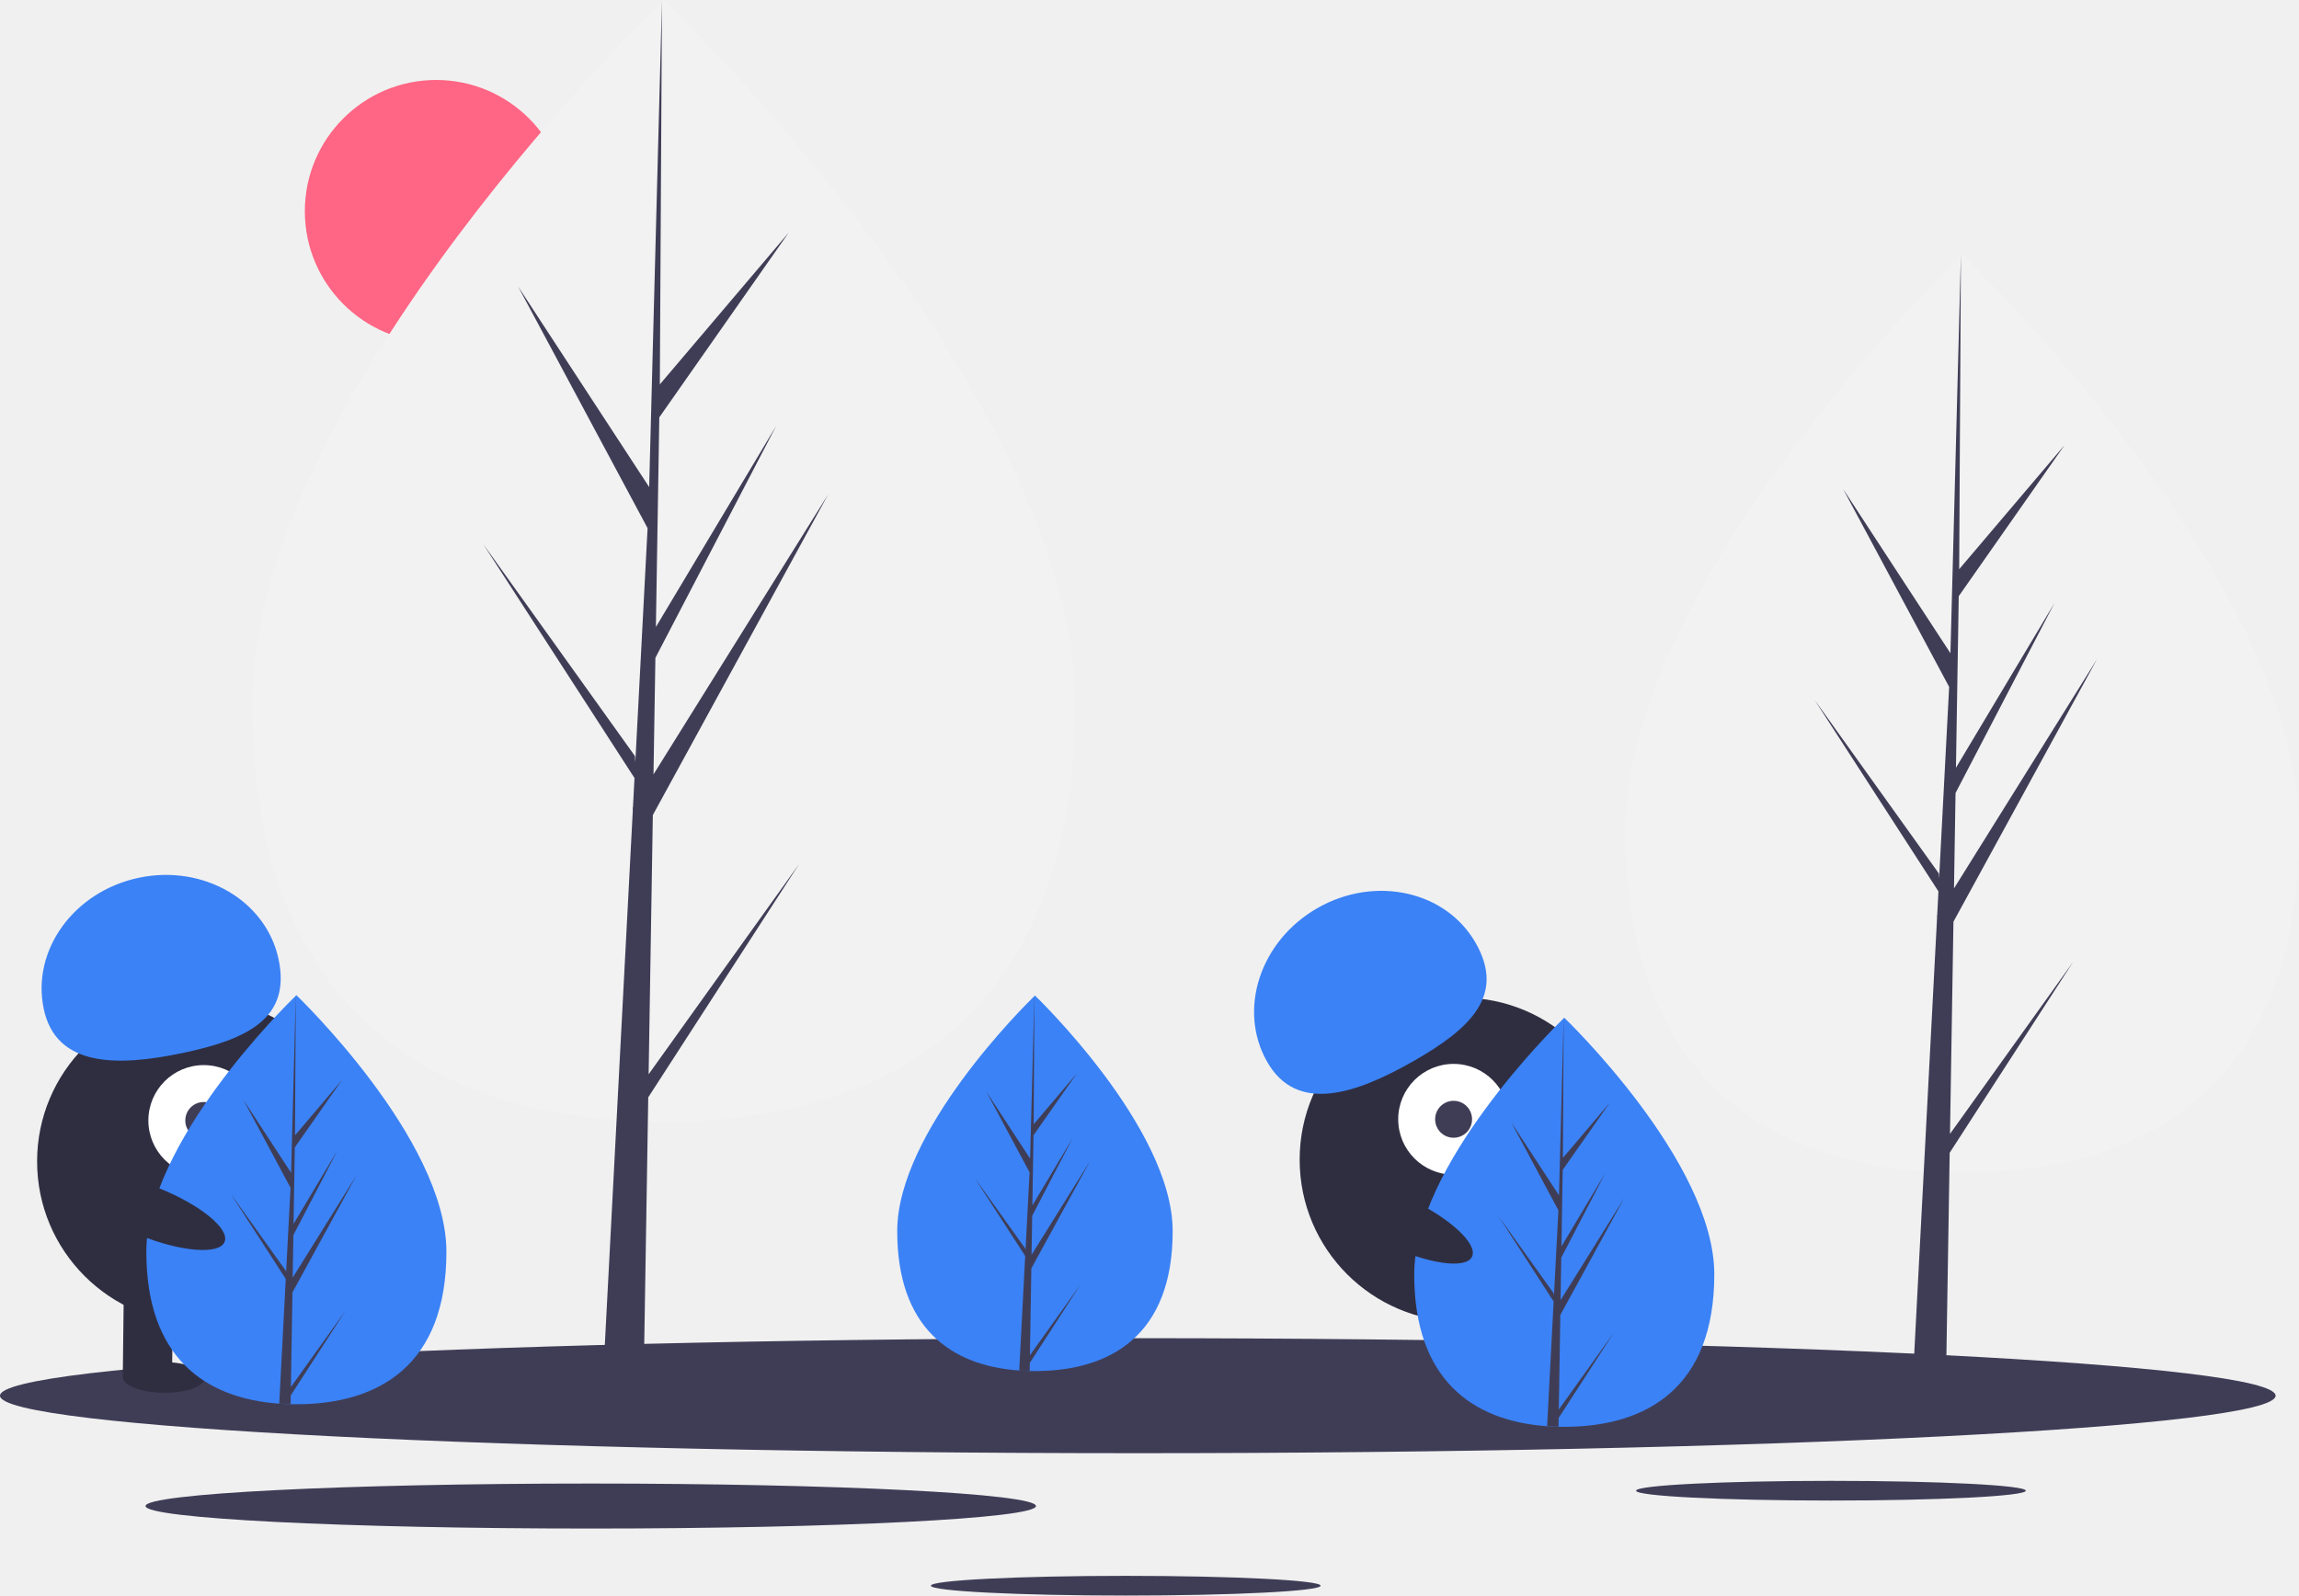
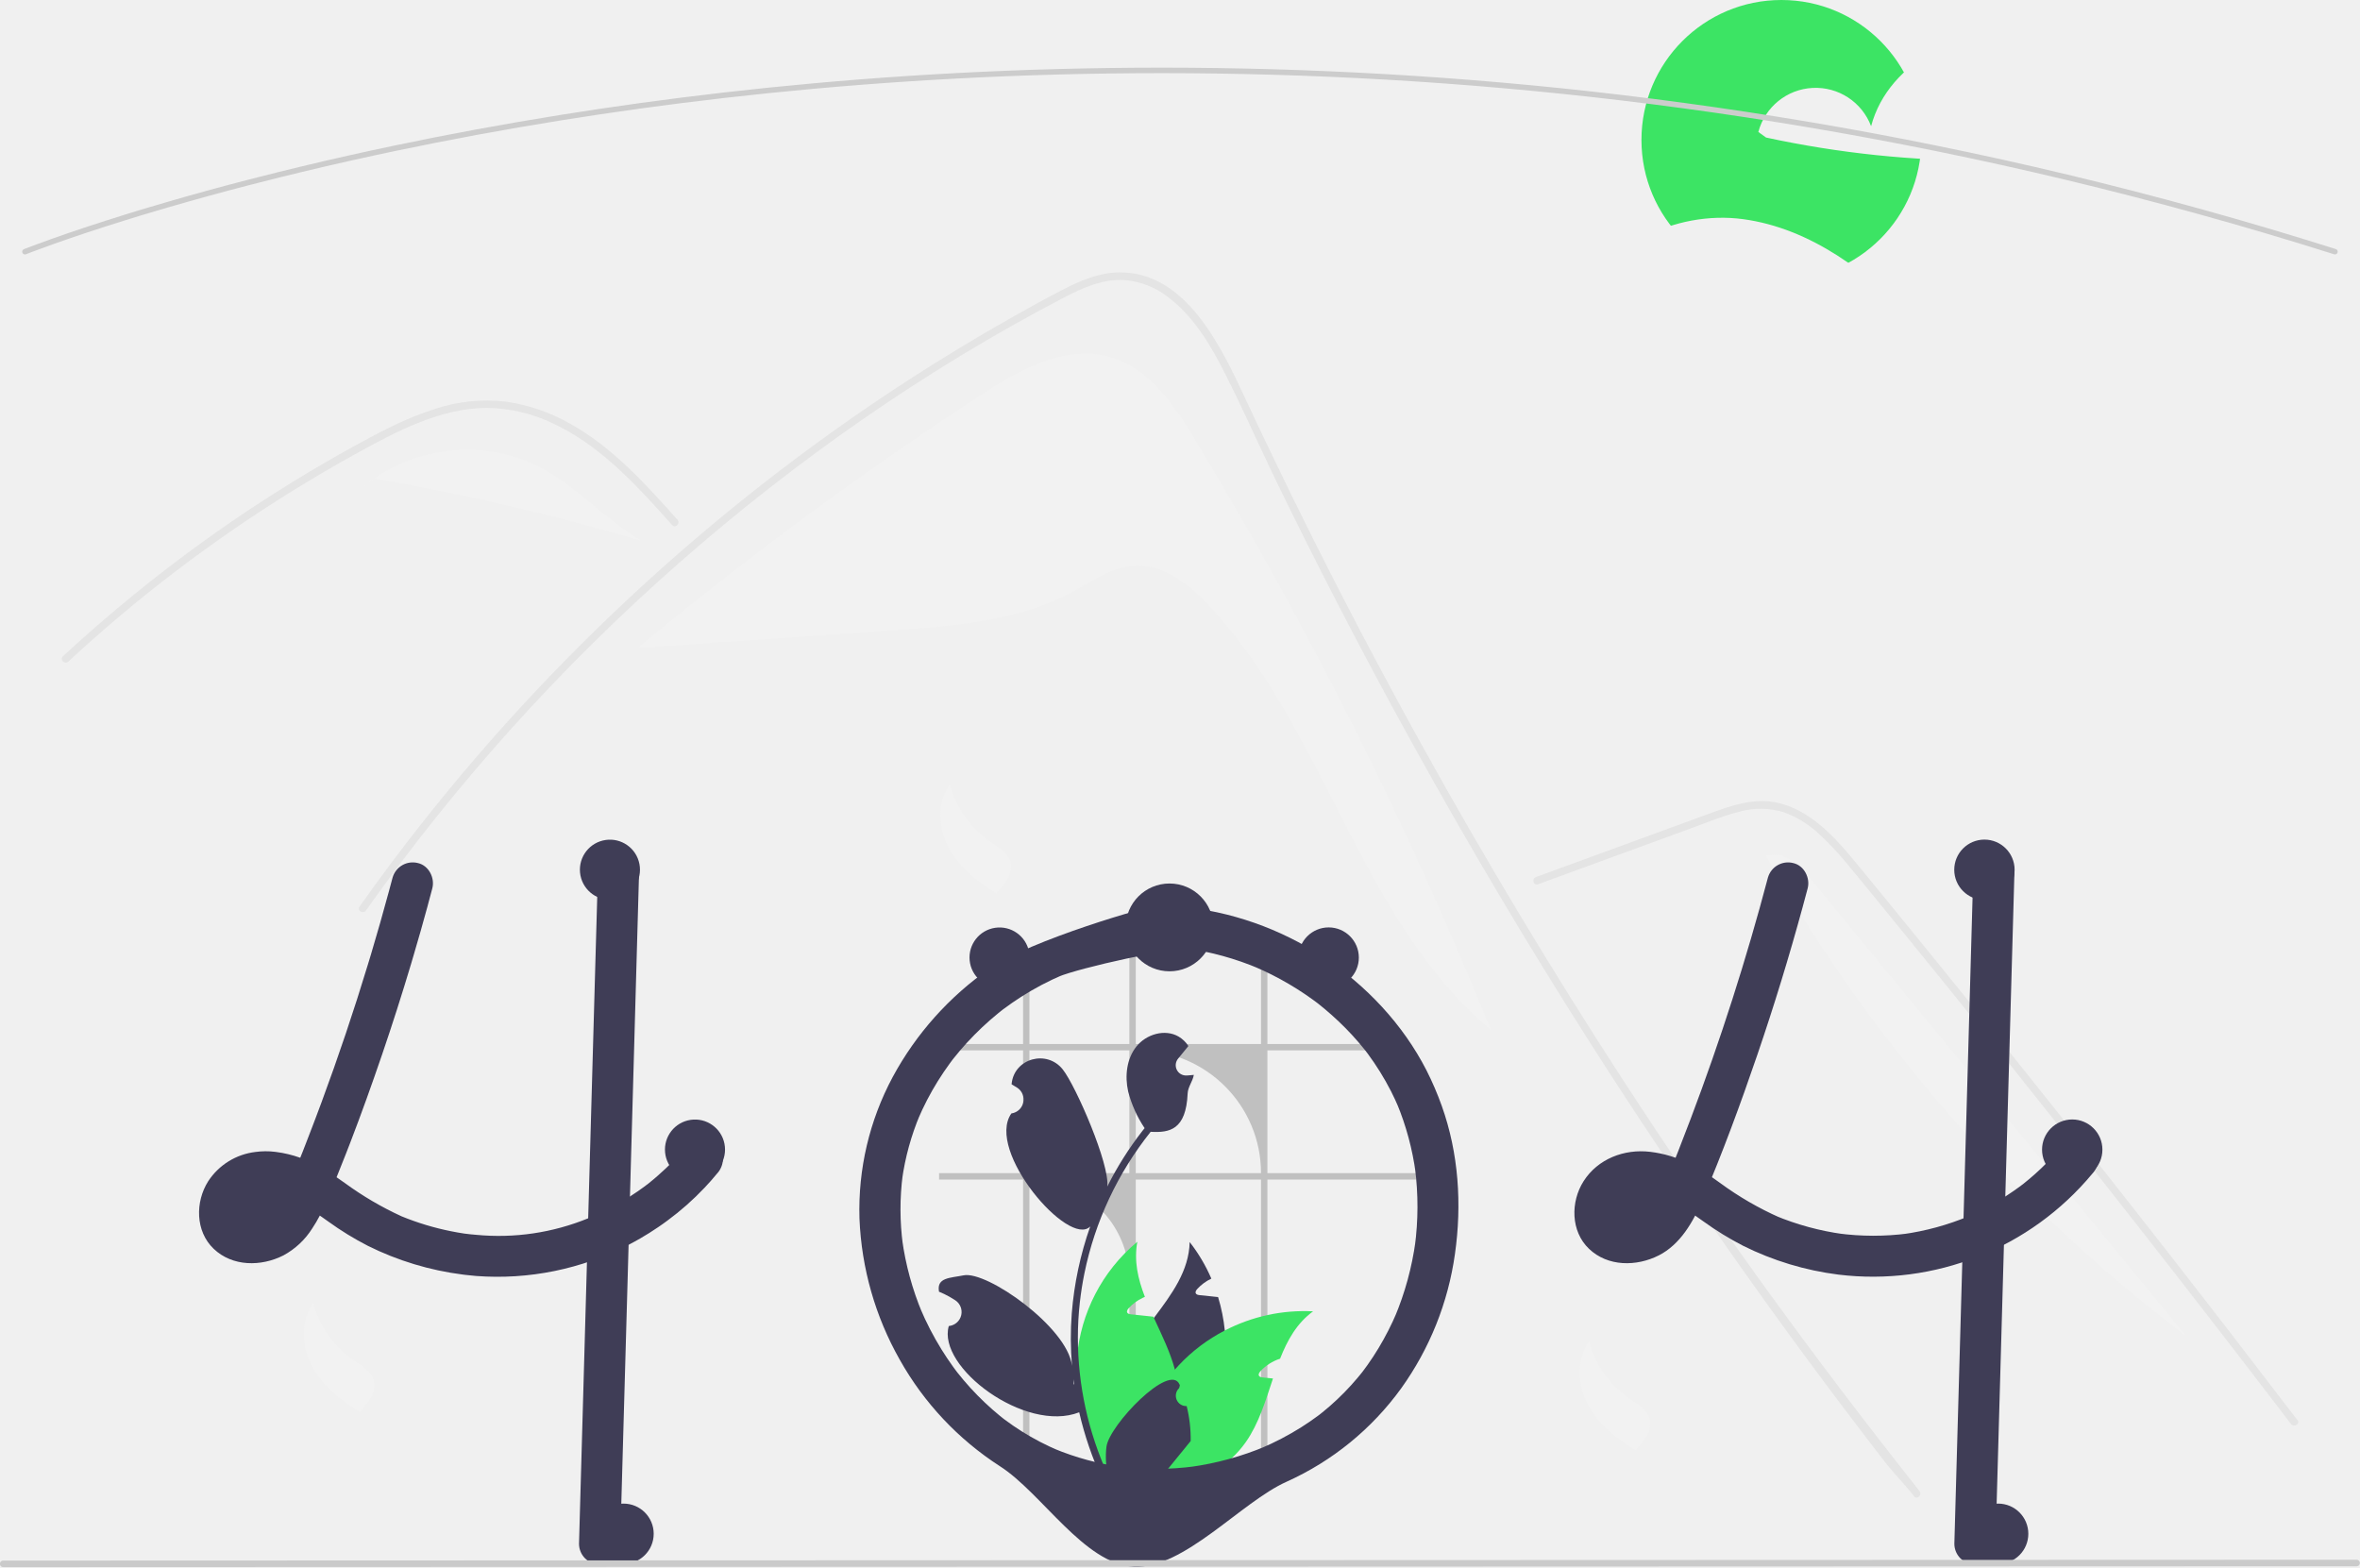
- <svg xmlns="http://www.w3.org/2000/svg" data-name="Layer 1" width="1120.592" height="777.916" viewBox="0 0 1120.592 777.916">
-   <circle cx="212.592" cy="103" r="64" fill="#ff6584" />
-   <path d="M563.68,404.164c0,151.011-89.774,203.739-200.516,203.739S162.649,555.175,162.649,404.164,363.165,61.042,363.165,61.042,563.68,253.152,563.68,404.164Z" transform="translate(-39.70387 -61.04208)" fill="#f2f2f2" />
-   <polygon points="316.156 523.761 318.21 397.378 403.674 241.024 318.532 377.552 319.455 320.725 378.357 207.605 319.699 305.687 319.699 305.687 321.359 203.481 384.433 113.423 321.621 187.409 322.658 0 316.138 248.096 316.674 237.861 252.547 139.704 315.646 257.508 309.671 371.654 309.493 368.625 235.565 265.329 309.269 379.328 308.522 393.603 308.388 393.818 308.449 394.99 293.29 684.589 313.544 684.589 315.974 535.005 389.496 421.285 316.156 523.761" fill="#3f3d56" />
-   <path d="M1160.296,466.014c0,123.61-73.484,166.77-164.132,166.77s-164.132-43.16-164.132-166.77S996.165,185.152,996.165,185.152,1160.296,342.404,1160.296,466.014Z" transform="translate(-39.70387 -61.04208)" fill="#f2f2f2" />
-   <polygon points="950.482 552.833 952.162 449.383 1022.119 321.4 952.426 433.154 953.182 386.639 1001.396 294.044 953.382 374.329 953.382 374.329 954.741 290.669 1006.369 216.952 954.954 277.514 955.804 124.11 950.467 327.188 950.906 318.811 898.414 238.464 950.064 334.893 945.173 428.327 945.027 425.847 884.514 341.294 944.844 434.608 944.232 446.293 944.123 446.469 944.173 447.428 931.764 684.478 948.343 684.478 950.332 562.037 1010.514 468.952 950.482 552.833" fill="#3f3d56" />
-   <ellipse cx="554.592" cy="680.479" rx="554.592" ry="28.034" fill="#3f3d56" />
-   <ellipse cx="892.445" cy="726.797" rx="94.989" ry="4.802" fill="#3f3d56" />
-   <ellipse cx="548.72" cy="773.114" rx="94.989" ry="4.802" fill="#3f3d56" />
-   <ellipse cx="287.944" cy="734.279" rx="217.014" ry="10.97" fill="#3f3d56" />
-   <circle cx="97.084" cy="566.27" r="79" fill="#2f2e41" />
-   <rect x="99.805" y="689.023" width="24" height="43" transform="translate(-31.32451 -62.31008) rotate(0.67509)" fill="#2f2e41" />
-   <rect x="147.802" y="689.589" width="24" height="43" transform="translate(-31.31452 -62.87555) rotate(0.67509)" fill="#2f2e41" />
-   <ellipse cx="119.546" cy="732.616" rx="7.5" ry="20" transform="translate(-654.1319 782.4795) rotate(-89.32491)" fill="#2f2e41" />
-   <ellipse cx="167.554" cy="732.182" rx="7.5" ry="20" transform="translate(-606.2547 830.0553) rotate(-89.32491)" fill="#2f2e41" />
-   <circle cx="99.319" cy="546.295" r="27" fill="#fff" />
-   <circle cx="99.319" cy="546.295" r="9" fill="#3f3d56" />
-   <path d="M61.026,552.946c-6.042-28.641,14.688-57.265,46.3-63.934s62.138,11.143,68.18,39.784-14.978,38.93-46.591,45.599S67.068,581.587,61.026,552.946Z" transform="translate(-39.70387 -61.04208)" fill="#3b82f6" />
-   <path d="M257.296,671.384c0,55.076-32.74,74.306-73.13,74.306q-1.404,0-2.803-.031c-1.871-.04-3.725-.129-5.556-.254-36.451-2.58-64.771-22.799-64.771-74.021,0-53.008,67.739-119.896,72.827-124.846l.009-.009c.196-.192.294-.285.294-.285S257.296,616.308,257.296,671.384Z" transform="translate(-39.70387 -61.04208)" fill="#3b82f6" />
-   <path d="M181.502,737.265l26.747-37.374-26.814,41.477-.071,4.291c-1.871-.04-3.725-.129-5.556-.254l2.883-55.103-.022-.428.049-.08.272-5.204-26.881-41.58,26.965,37.677.062,1.105,2.179-41.633-23.013-42.966,23.294,35.658,2.268-86.314.009-.294v.285l-.379,68.064,22.911-26.983-23.004,32.847-.606,37.276L204.185,621.958l-21.48,41.259-.339,20.723,31.056-49.791-31.171,57.023Z" transform="translate(-39.70387 -61.04208)" fill="#3f3d56" />
-   <circle cx="712.485" cy="565.415" r="79" fill="#2f2e41" />
-   <rect x="741.777" y="691.824" width="24" height="43" transform="translate(-215.9946 191.864) rotate(-17.08345)" fill="#2f2e41" />
-   <rect x="787.659" y="677.723" width="24" height="43" transform="matrix(0.95588, -0.29376, 0.29376, 0.95588, -209.8279, 204.7204)" fill="#2f2e41" />
-   <ellipse cx="767.887" cy="732.003" rx="20" ry="7.5" transform="translate(-220.8593 196.8331) rotate(-17.08345)" fill="#2f2e41" />
-   <ellipse cx="813.475" cy="716.946" rx="20" ry="7.5" transform="translate(-214.4248 209.561) rotate(-17.08345)" fill="#2f2e41" />
-   <circle cx="708.522" cy="545.71" r="27" fill="#fff" />
-   <circle cx="708.522" cy="545.71" r="9" fill="#3f3d56" />
-   <path d="M657.355,578.743c-14.49-25.433-3.478-59.016,24.594-75.009s62.576-8.341,77.065,17.093-2.391,41.644-30.463,57.637S671.845,604.176,657.355,578.743Z" transform="translate(-39.70387 -61.04208)" fill="#3b82f6" />
-   <path d="M611.296,661.299c0,50.557-30.054,68.21-67.13,68.21q-1.288,0-2.573-.029c-1.718-.037-3.419-.119-5.1-.233-33.461-2.368-59.457-20.929-59.457-67.948,0-48.659,62.181-110.059,66.852-114.603l.008-.008c.18-.176.27-.262.27-.262S611.296,610.742,611.296,661.299Z" transform="translate(-39.70387 -61.04208)" fill="#3b82f6" />
-   <path d="M541.72,721.774l24.553-34.307-24.614,38.074-.065,3.939c-1.718-.037-3.419-.119-5.1-.233l2.646-50.582-.02-.393.045-.074.249-4.777-24.675-38.168,24.753,34.585.057,1.014,2-38.217-21.125-39.44L541.806,625.928l2.082-79.232.008-.27v.262l-.348,62.48,21.031-24.769-21.117,30.152-.556,34.217,19.636-32.839-19.718,37.874-.311,19.023,28.508-45.706-28.614,52.344Z" transform="translate(-39.70387 -61.04208)" fill="#3f3d56" />
-   <path d="M875.296,682.384c0,55.076-32.74,74.306-73.13,74.306q-1.403,0-2.803-.031c-1.871-.04-3.725-.129-5.556-.254-36.451-2.58-64.771-22.799-64.771-74.021,0-53.008,67.739-119.896,72.827-124.846l.009-.009c.196-.192.294-.285.294-.285S875.296,627.308,875.296,682.384Z" transform="translate(-39.70387 -61.04208)" fill="#3b82f6" />
-   <path d="M799.502,748.265l26.747-37.374-26.814,41.477-.071,4.291c-1.871-.04-3.725-.129-5.556-.254l2.883-55.103-.022-.428.049-.08.272-5.204L770.108,654.011l26.965,37.677.062,1.105,2.179-41.633-23.013-42.966,23.294,35.658,2.268-86.314.009-.294v.285l-.379,68.064,22.911-26.983-23.004,32.847-.606,37.276L822.185,632.958l-21.48,41.259-.339,20.723,31.056-49.791-31.171,57.023Z" transform="translate(-39.70387 -61.04208)" fill="#3f3d56" />
-   <ellipse cx="721.517" cy="656.822" rx="12.4" ry="39.5" transform="translate(-220.8352 966.2232) rotate(-64.62574)" fill="#2f2e41" />
-   <ellipse cx="112.517" cy="651.822" rx="12.4" ry="39.5" transform="translate(-574.0794 452.7137) rotate(-68.15829)" fill="#2f2e41" />
+ <svg xmlns="http://www.w3.org/2000/svg" data-name="Layer 1" width="860.131" height="571.148" viewBox="0 0 860.131 571.148">
+   <path d="M605.67,324.953c-7.669-12.684-16.757-26.228-30.99-30.37-16.482-4.796-33.413,4.732-47.775,14.135a1392.157,1392.157,0,0,0-123.893,91.283l.043.492q46.226-3.188,92.451-6.376c22.265-1.535,45.296-3.283,64.972-13.816,7.467-3.997,14.745-9.336,23.206-9.708,10.512-.462,19.677,6.879,26.88,14.549,42.607,45.371,54.937,114.754,102.738,154.616A1516.995,1516.995,0,0,0,605.67,324.953Z" transform="translate(-169.9343 -164.426)" fill="#f2f2f2" />
+   <path d="M867.571,709.781c-4.712-5.95-6.637-7.343-11.285-13.348q-56.764-73.416-106.708-151.792-33.924-53.23-64.483-108.504-14.549-26.278-28.3-52.969-10.67-20.695-20.865-41.638c-1.944-3.988-3.832-7.994-5.711-12.009-4.428-9.442-8.773-18.93-13.439-28.244-5.317-10.616-11.789-21.745-21.553-28.877a29.405,29.405,0,0,0-15.319-5.895c-7.948-.513-15.282,2.769-22.176,6.353-50.439,26.301-97.659,59.276-140.37,96.798A730.778,730.778,0,0,0,303.322,496.247c-1.008,1.439-3.392.064-2.374-1.384q6.009-8.498,12.257-16.813A734.817,734.817,0,0,1,500.805,303.064q18.248-11.826,37.183-22.542c6.362-3.603,12.752-7.16,19.251-10.497,6.371-3.273,13.137-6.215,20.416-6.325,24.77-.385,37.595,27.667,46.405,46.542q4.153,8.911,8.406,17.766,16.075,33.621,33.387,66.628,10.685,20.379,21.837,40.52,34.707,62.718,73.779,122.897c34.506,53.143,68.737,100.089,108.046,149.785C870.596,709.213,868.662,711.175,867.571,709.781Z" transform="translate(-169.9343 -164.426)" fill="#e4e4e4" />
+   <path d="M414.916,355.804c-1.439-1.604-2.869-3.209-4.318-4.813-11.422-12.633-23.679-25.118-39.364-32.361a57.11,57.11,0,0,0-23.927-5.546c-8.562.028-16.932,2.273-24.843,5.418-3.74,1.494-7.398,3.19-11.001,4.996-4.116,2.072-8.159,4.281-12.183,6.509q-11.331,6.27-22.368,13.091-21.961,13.572-42.546,29.216-10.671,8.113-20.902,16.758-9.516,8.031-18.646,16.492c-1.302,1.201-3.245-.743-1.944-1.943,1.604-1.494,3.227-2.979,4.85-4.446q6.875-6.215,13.971-12.193,12.939-10.918,26.549-20.993,21.163-15.676,43.783-29.225,11.304-6.765,22.918-12.963c2.338-1.247,4.703-2.466,7.096-3.621a113.116,113.116,0,0,1,16.868-6.866,60.006,60.006,0,0,1,25.476-2.503,66.327,66.327,0,0,1,23.505,8.131c15.401,8.608,27.346,21.919,38.97,34.909C418.033,355.171,416.099,357.124,414.916,355.804Z" transform="translate(-169.9343 -164.426)" fill="#e4e4e4" />
+   <path d="M730.477,486.711l36.905-13.498,18.323-6.702c5.968-2.183,11.921-4.667,18.09-6.23a28.539,28.539,0,0,1,16.374.209,37.738,37.738,0,0,1,12.771,7.917,103.64,103.64,0,0,1,10.475,11.186c3.989,4.794,7.92,9.639,11.868,14.467q24.441,29.891,48.563,60.041,24.121,30.15,47.92,60.556,23.857,30.48,47.385,61.216,2.882,3.765,5.76,7.534c1.06,1.388,3.449.02,2.375-1.388Q983.582,650.974,959.549,620.184q-24.092-30.864-48.516-61.466-24.424-30.601-49.179-60.937-6.167-7.558-12.354-15.099c-3.48-4.241-6.92-8.527-10.736-12.474-7.005-7.245-15.758-13.648-26.234-13.822-6.16-.102-12.121,1.852-17.844,3.923-6.17,2.232-12.325,4.506-18.486,6.759l-37.163,13.592-9.291,3.398c-1.649.603-.937,3.262.731,2.652Z" transform="translate(-169.9343 -164.426)" fill="#e4e4e4" />
+   <path d="M366.377,334.526c-18.754-9.639-42.771-7.751-60.005,4.291a855.847,855.847,0,0,1,97.371,22.726C390.46,353.759,380.07,341.563,366.377,334.526Z" transform="translate(-169.9343 -164.426)" fill="#f2f2f2" />
+   <path d="M306.188,338.784l-3.61,2.935c1.221-1.027,2.491-1.99,3.795-2.901C306.311,338.807,306.249,338.795,306.188,338.784Z" transform="translate(-169.9343 -164.426)" fill="#f2f2f2" />
+   <path d="M831.549,486.846c-3.633-4.422-7.56-9.052-12.994-10.848l-5.073.2A575.436,575.436,0,0,0,966.749,651.418Q899.149,569.132,831.549,486.846Z" transform="translate(-169.9343 -164.426)" fill="#f2f2f2" />
+   <path d="M516.084,450.367A37.481,37.481,0,0,0,531.015,471.325c2.82,1.92,6.157,3.762,7.122,7.035a8.379,8.379,0,0,1-.874,6.15,24.884,24.884,0,0,1-3.861,5.041l-.137.512c-6.998-4.147-13.656-9.393-17.522-16.551s-4.406-16.539.341-23.145" transform="translate(-169.9343 -164.426)" fill="#f2f2f2" />
+   <path d="M749.084,653.367A37.481,37.481,0,0,0,764.015,674.325c2.82,1.92,6.157,3.762,7.122,7.035a8.379,8.379,0,0,1-.874,6.15,24.884,24.884,0,0,1-3.861,5.041l-.137.512c-6.998-4.147-13.656-9.393-17.522-16.551s-4.406-16.539.341-23.145" transform="translate(-169.9343 -164.426)" fill="#f2f2f2" />
+   <path d="M284.084,639.367A37.481,37.481,0,0,0,299.015,660.325c2.82,1.92,6.157,3.762,7.122,7.035a8.379,8.379,0,0,1-.874,6.15,24.884,24.884,0,0,1-3.861,5.041l-.137.512c-6.998-4.147-13.656-9.393-17.522-16.551s-4.406-16.539.341-23.145" transform="translate(-169.9343 -164.426)" fill="#f2f2f2" />
+   <circle cx="649.249" cy="51" r="51" fill="#3ce464" />
+   <path d="M911.219,176.296c-24.717-3.341-52.935,10.019-59.341,34.124a21.597,21.597,0,0,0-41.094,2.109l2.83,2.027a372.275,372.275,0,0,0,160.659-.726C957.079,195.76,935.935,179.637,911.219,176.296Z" transform="translate(-169.9343 -164.426)" fill="#f0f0f0" />
+   <path d="M805.219,244.296c-24.717-3.341-52.935,10.019-59.341,34.124a21.597,21.597,0,0,0-41.094,2.109l2.83,2.027a372.275,372.275,0,0,0,160.659-.726C851.079,263.76,829.935,247.637,805.219,244.296Z" transform="translate(-169.9343 -164.426)" fill="#f0f0f0" />
+   <path d="M1020.946,257.154a.982.982,0,0,1-.302-.047C756.237,173.489,523.199,184.424,374.264,208.321c-20.269,3.251-40.591,7.006-60.404,11.161-5.058,1.06-10.306,2.195-15.597,3.378-6.319,1.407-12.554,2.856-18.532,4.306q-3.873.917-7.595,1.849c-3.758.928-7.572,1.895-11.66,2.957-4.568,1.178-9.209,2.413-13.797,3.672a.442.442,0,0,1-.051.015l0.0.001c-5.183,1.415-10.338,2.871-15.323,4.325-2.698.779-5.304,1.548-7.799,2.307-.279.077-.526.151-.776.228l-.536.163c-.311.095-.617.188-.924.275l-.02.006 0.0.001-.812.252c-.968.293-1.912.579-2.841.864-24.545,7.566-38.038,12.949-38.171,13.002a1,1,0,1,1-.744-1.856c.134-.053,13.693-5.463,38.328-13.058.932-.286,1.879-.572,2.85-.866l.754-.234c.026-.01.052-.018.078-.025.305-.087.61-.18.919-.273l.537-.163c.268-.081.531-.161.801-.235,2.479-.754,5.093-1.524,7.798-2.307,4.987-1.455,10.147-2.911,15.334-4.328.016-.006.033-.01.049-.015v-.001c4.604-1.263,9.263-2.503,13.845-3.685,4.094-1.063,7.915-2.032,11.68-2.962q3.738-.93,7.609-1.853c5.985-1.451,12.233-2.902,18.563-4.312,5.299-1.184,10.556-2.322,15.622-3.383,19.843-4.162,40.198-7.923,60.497-11.179C523.096,182.415,756.467,171.463,1021.246,255.201a1.0 1,0,0,1-.301,1.953Z" transform="translate(-169.9343 -164.426)" fill="#ccc" />
+   <path d="M432.923,584.266a6.729,6.729,0,0,0-1.7-2.67,6.43,6.43,0,0,0-.92-.71c-2.61-1.74-6.51-2.13-8.99,0a5.81,5.81,0,0,0-.69.71q-1.11,1.365-2.28,2.67c-1.28,1.46-2.59,2.87-3.96,4.24-.39.38-.78.77-1.18,1.15-.23.23-.46.45-.69.67-.88.84-1.78,1.65-2.69,2.45-.48.43-.96.85-1.45,1.26-.73.61-1.46,1.22-2.2,1.81-.07.05-.14.1-.21.16-.02.01-.03.03-.05.04-.01,0-.02,0-.03.02a.179.179,0,0,0-.07.05c-.22.15-.37.25-.48.34.04-.02.08-.05.12-.07-.18.14-.37.28-.55.42-1.75,1.29-3.54,2.53-5.37,3.69a99.21,99.21,0,0,1-14.22,7.55c-.33.13-.67.27-1.01.4a85.97,85.97,0,0,1-40.85,6.02q-2.13-.165-4.26-.45c-1.64-.24-3.27-.53-4.89-.86a97.932,97.932,0,0,1-18.02-5.44,118.652,118.652,0,0,1-20.66-12.12c-1-.71-2.01-1.42-3.02-2.11,1.15-2.82,2.28-5.64,3.38-8.48.55-1.37,1.08-2.74,1.6-4.12,4.09-10.63,7.93-21.36,11.61-32.13q5.58-16.365,10.53-32.92.51-1.68.99-3.36,2.595-8.745,4.98-17.53c.15-.57.31-1.13.45-1.7q.69-2.52,1.35-5.04c1-3.79-1.26-8.32-5.24-9.23a7.634,7.634,0,0,0-9.22,5.24c-.43,1.62-.86,3.23-1.3,4.85q-3.165,11.745-6.66,23.41-.51,1.68-1.02,3.36-7.71,25.41-16.93,50.31-1.11,3.015-2.25,6.01c-.37.98-.74,1.96-1.12,2.94-.73,1.93-1.48,3.86-2.23,5.79-.43,1.13-.87,2.26-1.31,3.38-.29.71-.57,1.42-.85,2.12a41.809,41.809,0,0,0-8.81-2.12l-.48-.06a27.397,27.397,0,0,0-7.01.06,23.914,23.914,0,0,0-17.24,10.66c-4.77,7.51-4.71,18.25,1.98,24.63,6.89,6.57,17.32,6.52,25.43,2.41a28.351,28.351,0,0,0,10.52-9.86,50.569,50.569,0,0,0,2.74-4.65c.21.14.42.28.63.43.8.56,1.6,1.13,2.39,1.69a111.738,111.738,0,0,0,14.51,8.91,108.359,108.359,0,0,0,34.62,10.47c.27.03.53.07.8.1,1.33.17,2.67.3,4.01.41a103.782,103.782,0,0,0,55.58-11.36q2.175-1.125,4.31-2.36,3.315-1.92,6.48-4.08c1.15-.78,2.27-1.57,3.38-2.4a101.042,101.042,0,0,0,13.51-11.95q2.355-2.475,4.51-5.11a8.061,8.061,0,0,0,2.2-5.3A7.564,7.564,0,0,0,432.923,584.266Zm-165.59,23.82c.21-.15.42-.31.62-.47C267.893,607.766,267.603,607.936,267.333,608.086Zm3.21-3.23c-.23.26-.44.52-.67.78a23.366,23.366,0,0,1-2.25,2.2c-.11.1-.23.2-.35.29a.01.01,0,0,0-.01.01,3.804,3.804,0,0,0-.42.22q-.645.39-1.32.72a17.005,17.005,0,0,1-2.71.75,16.799,16.799,0,0,1-2.13.02h-.02a14.823,14.823,0,0,1-1.45-.4c-.24-.12-.47-.26-.7-.4-.09-.08-.17-.16-.22-.21a2.44,2.44,0,0,1-.27-.29.01.01,0,0,0-.01-.01c-.11-.2-.23-.4-.34-.6a.031.031,0,0,1-.01-.02c-.08-.25-.15-.51-.21-.77a12.511,12.511,0,0,1,.01-1.37,13.467,13.467,0,0,1,.54-1.88,11.068,11.068,0,0,1,.69-1.26c.02-.04.12-.2.23-.38.01-.01.01-.01.01-.02.15-.17.3-.35.46-.51.27-.3.56-.56.85-.83a18.022,18.022,0,0,1,1.75-1.01,19.481,19.481,0,0,1,2.93-.79,24.989,24.989,0,0,1,4.41.04,30.301,30.301,0,0,1,4.1,1.01,36.945,36.945,0,0,1-2.77,4.54C270.623,604.746,270.583,604.806,270.543,604.856Zm-11.12-3.29a2.18,2.18,0,0,1-.31.39A1.409,1.409,0,0,1,259.423,601.566Z" transform="translate(-169.9343 -164.426)" fill="#3f3d56" />
+   <path d="M402.863,482.136q-.135,4.71-.27,9.42-.285,10.455-.59,20.92-.315,11.775-.66,23.54-.165,6.075-.34,12.15-.465,16.365-.92,32.72c-.03,1.13-.07,2.25-.1,3.38q-.225,8.115-.45,16.23-.255,8.805-.5,17.61-.18,6.6-.37,13.21-1.35,47.895-2.7,95.79a7.648,7.648,0,0,1-7.5,7.5,7.561,7.561,0,0,1-7.5-7.5q.75-26.94,1.52-53.88.675-24.36,1.37-48.72.225-8.025.45-16.06.345-12.09.68-24.18c.03-1.13.07-2.25.1-3.38.02-.99.05-1.97.08-2.96q.66-23.475,1.32-46.96.27-9.24.52-18.49.3-10.545.6-21.08c.09-3.09.17-6.17.26-9.26a7.648,7.648,0,0,1,7.5-7.5A7.561,7.561,0,0,1,402.863,482.136Z" transform="translate(-169.9343 -164.426)" fill="#3f3d56" />
+   <path d="M814.291,484.217a893.238,893.238,0,0,1-28.161,87.941c-3.007,7.946-6.083,15.877-9.371,23.712l.756-1.792a54.583,54.583,0,0,1-5.59,10.612q-.229.321-.467.636,1.166-1.49.443-.589c-.254.301-.505.602-.768.895a23.664,23.664,0,0,1-2.249,2.203q-.301.258-.612.504l.938-.729c-.109.257-.873.597-1.111.743a18.254,18.254,0,0,1-2.405,1.219l1.792-.756a19.086,19.086,0,0,1-4.231,1.161l1.994-.268a17.021,17.021,0,0,1-4.298.046l1.994.268a14.002,14.002,0,0,1-3.405-.917l1.792.756a12.012,12.012,0,0,1-1.679-.896c-.271-.177-1.105-.809-.015.025,1.133.866.146.074-.088-.156-.194-.192-.37-.4-.56-.595-.882-.905.996,1.557.397.499a18.182,18.182,0,0,1-.878-1.637l.756,1.792a11.925,11.925,0,0,1-.728-2.651l.268,1.994a13.651,13.651,0,0,1-.003-3.405l-.268,1.994a15.964,15.964,0,0,1,.995-3.68l-.756,1.792a16.729,16.729,0,0,1,1.178-2.298,6.729,6.729,0,0,1,.729-1.071c.049.016-1.269,1.513-.569.757.183-.198.354-.406.539-.602.296-.314.614-.601.926-.898,1.045-.994-1.462.966-.257.179a19.049,19.049,0,0,1,2.749-1.499l-1.792.756a20.311,20.311,0,0,1,4.995-1.34l-1.994.268a25.628,25.628,0,0,1,6.461.076l-1.994-.268a33.211,33.211,0,0,1,7.892,2.22l-1.792-.756c5.39,2.314,10.163,5.749,14.928,9.118a111.95,111.95,0,0,0,14.506,8.906,108.388,108.388,0,0,0,34.622,10.474,103.933,103.933,0,0,0,92.586-36.752,8.078,8.078,0,0,0,2.197-5.303,7.632,7.632,0,0,0-2.197-5.303c-2.752-2.526-7.949-3.239-10.607,0a95.636,95.636,0,0,1-8.107,8.727q-2.017,1.914-4.142,3.71-1.214,1.026-2.461,2.011c-.393.311-1.619,1.138.263-.197-.431.306-.845.64-1.271.955a99.269,99.269,0,0,1-20.332,11.565l1.792-.756a96.836,96.836,0,0,1-24.171,6.622l1.994-.268a97.643,97.643,0,0,1-25.754-.038l1.994.268a99.8,99.8,0,0,1-24.857-6.77l1.792.756a116.025,116.025,0,0,1-21.736-12.591,86.877,86.877,0,0,0-11.113-6.994,42.824,42.824,0,0,0-14.438-4.389c-9.439-1.111-19.057,2.566-24.246,10.72-4.776,7.505-4.714,18.244,1.974,24.625,6.888,6.572,17.318,6.517,25.436,2.406,7.817-3.959,12.513-12.185,15.815-19.942,7.431-17.455,14.01-35.314,20.14-53.263q9.097-26.637,16.499-53.813.917-3.366,1.807-6.739c1.001-3.789-1.261-8.32-5.238-9.226a7.633,7.633,0,0,0-9.226,5.238Z" transform="translate(-169.9343 -164.426)" fill="#3f3d56" />
+   <path d="M889.124,482.136l-2.7,95.793-2.685,95.294-1.518,53.884a7.565,7.565,0,0,0,7.5,7.5,7.649,7.649,0,0,0,7.5-7.5l2.7-95.793,2.685-95.294,1.518-53.884a7.565,7.565,0,0,0-7.5-7.5,7.649,7.649,0,0,0-7.5,7.5Z" transform="translate(-169.9343 -164.426)" fill="#3f3d56" />
+   <path d="M629.526,700.361h2.329V594.319h54.329v-2.323H631.855V547.252H673.81q-.923-1.173-1.899-2.317H631.855V515.382c-.77-.328-1.547-.645-2.329-.944V544.935h-45.652V507.07c-.782.036-1.553.09-2.329.155v37.71h-36.42V516.684c-.782.346-1.553.711-2.317,1.093V544.935h-30.616v2.317h30.616v44.744h-30.616v2.323h30.616V700.361h2.317V594.319a36.413,36.413,0,0,1,36.42,36.42v69.622h2.329V594.319h45.652Zm-84.401-108.365V547.252h36.42v44.744Zm38.749,0V547.252h.914a44.741,44.741,0,0,1,44.738,44.744Z" transform="translate(-169.9343 -164.426)" opacity="0.2" />
+   <path d="M615.303,668.566a63.059,63.059,0,0,1-20.05,33.7c-.74.64-1.48,1.26-2.25,1.87q-2.805.255-5.57.52c-1.53.14-3.04.29-4.54.43l-.27.03-.19-1.64-.76-6.64a37.623,37.623,0,0,1-3.3-32.44c2.64-7.12,7.42-13.41,12.12-19.65,6.49-8.62,12.8-17.14,13.03-27.65a60.544,60.544,0,0,1,7.9,13.33,16.432,16.432,0,0,0-5.12,3.77c-.41.45-.82,1.08-.54,1.62.24.46.84.57,1.36.63,1.25.13,2.51.26,3.76.39,1,.11,2,.21,3,.32a63.99,63.99,0,0,1,2.45,12.18A61.189,61.189,0,0,1,615.303,668.566Z" transform="translate(-169.9343 -164.426)" fill="#3f3d56" />
+   <path d="M648.503,642.356c-5.9,4.29-9.35,10.46-12.03,17.26a16.628,16.628,0,0,0-7.17,4.58c-.41.45-.82,1.08-.54,1.62.24.46.84.57,1.36.63,1.25.13,2.51.26,3.76.39-2.68,8.04-5.14,16.36-9.88,23.15a36.989,36.989,0,0,1-12.03,10.91,38.492,38.492,0,0,1-4.02,1.99q-7.62.585-14.95,1.25-2.805.255-5.57.52c-1.53.14-3.04.29-4.54.43q-.015-.825,0-1.65a63.304,63.304,0,0,1,15.25-39.86c.45-.52.91-1.03,1.38-1.54a61.792,61.792,0,0,1,16.81-12.7A62.654,62.654,0,0,1,648.503,642.356Z" transform="translate(-169.9343 -164.426)" fill="#3ce464" />
+   <path d="M589.163,699.526l-1.15,3.4-.58,1.73c-1.53.14-3.04.29-4.54.43l-.27.03c-1.66.17-3.31.34-4.96.51-.43-.5-.86-1.01-1.28-1.53a62.03,62.03,0,0,1,8.07-87.11c-1.32,6.91.22,13.53,2.75,20.1-.27.11-.53.22-.78.34a16.432,16.432,0,0,0-5.12,3.77c-.41.45-.82,1.08-.54,1.62.24.46.84.57,1.36.63,1.25.13,2.51.26,3.76.39,1,.11,2,.21,3,.32q.705.075,1.41.15c.07.15.13.29.2.44,2.85,6.18,5.92,12.39,7.65,18.83a43.666,43.666,0,0,1,1.02,4.91A37.604,37.604,0,0,1,589.163,699.526Z" transform="translate(-169.9343 -164.426)" fill="#3ce464" />
+   <path d="M689.821,554.487c-8.609-16.792-21.946-30.921-37.632-41.304a114.237,114.237,0,0,0-52.563-18.38q-3.69-.335-7.399-.393c-2.921-.044-46.866,12.632-61.587,22.982a114.295,114.295,0,0,0-35.333,39.527,102.5,102.5,0,0,0-12.126,51.633,113.564,113.564,0,0,0,14.703,51.476,110.475,110.475,0,0,0,36.444,38.746C549.667,708.561,565.074,734.51,583.183,735.426c18.246.923,39.054-23.555,55.695-30.987a104.425,104.425,0,0,0,41.726-34.005,110.25,110.25,0,0,0,19.599-48.948c2.574-18.083,1.374-36.733-4.801-54.016a111.86,111.86,0,0,0-5.58-12.983c-1.78-3.505-6.996-4.796-10.261-2.691a7.68,7.68,0,0,0-2.691,10.261q1.568,3.088,2.915,6.278l-.756-1.792a101.151,101.151,0,0,1,6.876,25.538l-.268-1.994a109.229,109.229,0,0,1-.066,28.683l.268-1.994a109.734,109.734,0,0,1-7.555,27.674l.756-1.792a104.212,104.212,0,0,1-6.672,13.098q-1.923,3.186-4.081,6.222c-.632.888-1.283,1.761-1.939,2.631-.856,1.136,1.167-1.483.282-.369-.151.19-.3.38-.452.569q-.681.852-1.382,1.688a93.613,93.613,0,0,1-10.176,10.384q-1.366,1.192-2.778,2.331c-.469.378-.932.773-1.421,1.125.019-.013,1.58-1.199.656-.511-.29.216-.579.436-.87.652q-2.91,2.156-5.974,4.092a103.485,103.485,0,0,1-14.756,7.713l1.792-.756a109.215,109.215,0,0,1-27.597,7.552l1.994-.268a108.154,108.154,0,0,1-28.589.051l1.994.268a99.835,99.835,0,0,1-25.095-6.784l1.792.756a93.643,93.643,0,0,1-13.416-6.991q-3.174-2-6.184-4.247c-.286-.214-.57-.43-.855-.645-.915-.691.658.51.67.518a19.169,19.169,0,0,1-1.535-1.225q-1.454-1.184-2.861-2.422a101.989,101.989,0,0,1-10.493-10.709q-1.213-1.434-2.374-2.911c-.335-.426-.947-1.29.404.529-.178-.239-.362-.474-.542-.712q-.647-.858-1.276-1.728-2.203-3.048-4.188-6.246a109.29,109.29,0,0,1-7.805-15.108l.756,1.792a106.588,106.588,0,0,1-7.34-26.837l.268,1.994a97.866,97.866,0,0,1-.048-25.636l-.268,1.994A94.673,94.673,0,0,1,505.276,570.55l-.756,1.792a101.557,101.557,0,0,1,7.195-13.856q2.066-3.323,4.378-6.485.525-.718,1.062-1.428c.324-.428,1.215-1.493-.305.388.149-.184.293-.374.439-.56q1.269-1.608,2.6-3.165A107.402,107.402,0,0,1,530.772,536.215q1.474-1.292,2.995-2.529.691-.562,1.391-1.113c.187-.147.376-.291.562-.439-1.997,1.59-.555.433-.102.093q3.134-2.348,6.435-4.461a103.644,103.644,0,0,1,15.387-8.108l-1.792.756c7.76-3.258,42.141-10.949,48.394-10.11l-1.994-.268A106.225,106.225,0,0,1,628.768,517.419l-1.792-.756a110.313,110.313,0,0,1,12.6,6.329q3.043,1.784,5.967,3.763,1.384.937,2.738,1.915.677.489,1.346.989c.248.185.494.373.741.558,1.039.779-1.431-1.128-.342-.267a110.843,110.843,0,0,1,10.368,9.253q2.401,2.445,4.637,5.045,1.147,1.334,2.246,2.708c.364.455,1.605,2.101.084.085.372.493.747.982,1.114,1.479a97.977,97.977,0,0,1,8.392,13.538c1.793,3.498,6.987,4.802,10.261,2.691A7.677,7.677,0,0,0,689.821,554.487Z" transform="translate(-169.9343 -164.426)" fill="#3f3d56" />
+   <path d="M602.431,676.882a3.78,3.78,0,0,1-2.739-6.551c.095-.379.164-.651.259-1.03q-.051-.124-.103-.247c-3.48-8.298-25.685,14.833-26.645,22.632a30.029,30.029,0,0,0,.527,10.328A120.392,120.392,0,0,1,562.778,652.01a116.202,116.202,0,0,1,.721-12.963q.597-5.293,1.657-10.511a121.787,121.787,0,0,1,24.151-51.616c6.874.384,12.898-.663,13.48-13.985.103-2.37,1.861-4.422,2.248-6.756-.656.086-1.323.14-1.979.183-.204.011-.42.021-.624.032l-.077.003a3.745,3.745,0,0,1-3.076-6.101q.425-.523.851-1.046c.43-.538.871-1.065,1.302-1.603a1.865,1.865,0,0,0,.14-.161c.495-.613.99-1.216,1.485-1.829a10.829,10.829,0,0,0-3.55-3.432c-4.959-2.905-11.801-.893-15.384,3.593-3.593,4.486-4.271,10.779-3.023,16.384a43.398,43.398,0,0,0,6.003,13.383c-.269.344-.549.678-.818,1.022a122.574,122.574,0,0,0-12.794,20.268c1.016-7.939-11.412-36.608-16.218-42.681-5.773-7.294-17.611-4.111-18.628,5.136q-.015.134-.029.268,1.071.604,2.096,1.282a5.127,5.127,0,0,1-2.067,9.33l-.105.016c-9.556,13.644,21.077,49.155,28.745,41.181a125.11,125.11,0,0,0-6.734,31.693,118.664,118.664,0,0,0,.086,19.16l-.032-.226C558.902,648.154,529.674,627.514,521.139,629.233c-4.917.99-9.76.765-9.013,5.725q.018.119.036.237a34.442,34.442,0,0,1,3.862,1.861q1.071.604,2.096,1.282a5.127,5.127,0,0,1-2.067,9.33l-.105.016c-.075.011-.14.022-.215.032-4.35,14.966,27.907,39.12,47.518,31.435h.011a125.075,125.075,0,0,0,8.402,24.528H601.679c.108-.334.204-.678.301-1.011a34.102,34.102,0,0,1-8.305-.495c2.227-2.733,4.454-5.487,6.681-8.219a1.861,1.861,0,0,0,.14-.161c1.13-1.398,2.27-2.786,3.399-4.185l.001-.002a49.952,49.952,0,0,0-1.464-12.725Zm-34.371-67.613.016-.021-.016.043Zm-6.648,59.932-.258-.581c.011-.42.011-.839,0-1.269,0-.118-.021-.237-.021-.355.097.742.183,1.485.29,2.227Z" transform="translate(-169.9343 -164.426)" fill="#3f3d56" />
+   <circle cx="95.249" cy="439" r="11" fill="#3f3d56" />
+   <circle cx="227.249" cy="559" r="11" fill="#3f3d56" />
+   <circle cx="728.249" cy="559" r="11" fill="#3f3d56" />
+   <circle cx="755.249" cy="419" r="11" fill="#3f3d56" />
+   <circle cx="723.249" cy="317" r="11" fill="#3f3d56" />
+   <path d="M434.183,583.426a10.949,10.949,0,1,1-.21-2.16A10.992,10.992,0,0,1,434.183,583.426Z" transform="translate(-169.9343 -164.426)" fill="#3f3d56" />
+   <circle cx="484.249" cy="349" r="11" fill="#3f3d56" />
+   <path d="M545.183,513.426a10.949,10.949,0,1,1-.21-2.16A10.992,10.992,0,0,1,545.183,513.426Z" transform="translate(-169.9343 -164.426)" fill="#3f3d56" />
+   <path d="M403.183,481.426a10.949,10.949,0,1,1-.21-2.16A10.992,10.992,0,0,1,403.183,481.426Z" transform="translate(-169.9343 -164.426)" fill="#3f3d56" />
+   <circle cx="599.249" cy="443" r="11" fill="#3f3d56" />
+   <circle cx="426.249" cy="338" r="16" fill="#3f3d56" />
+   <path d="M1028.875,735.267l-857.75.307a1.191,1.191,0,1,1,0-2.381l857.75-.307a1.191,1.191,0,0,1,0,2.381Z" transform="translate(-169.9343 -164.426)" fill="#cacaca" />
</svg>
